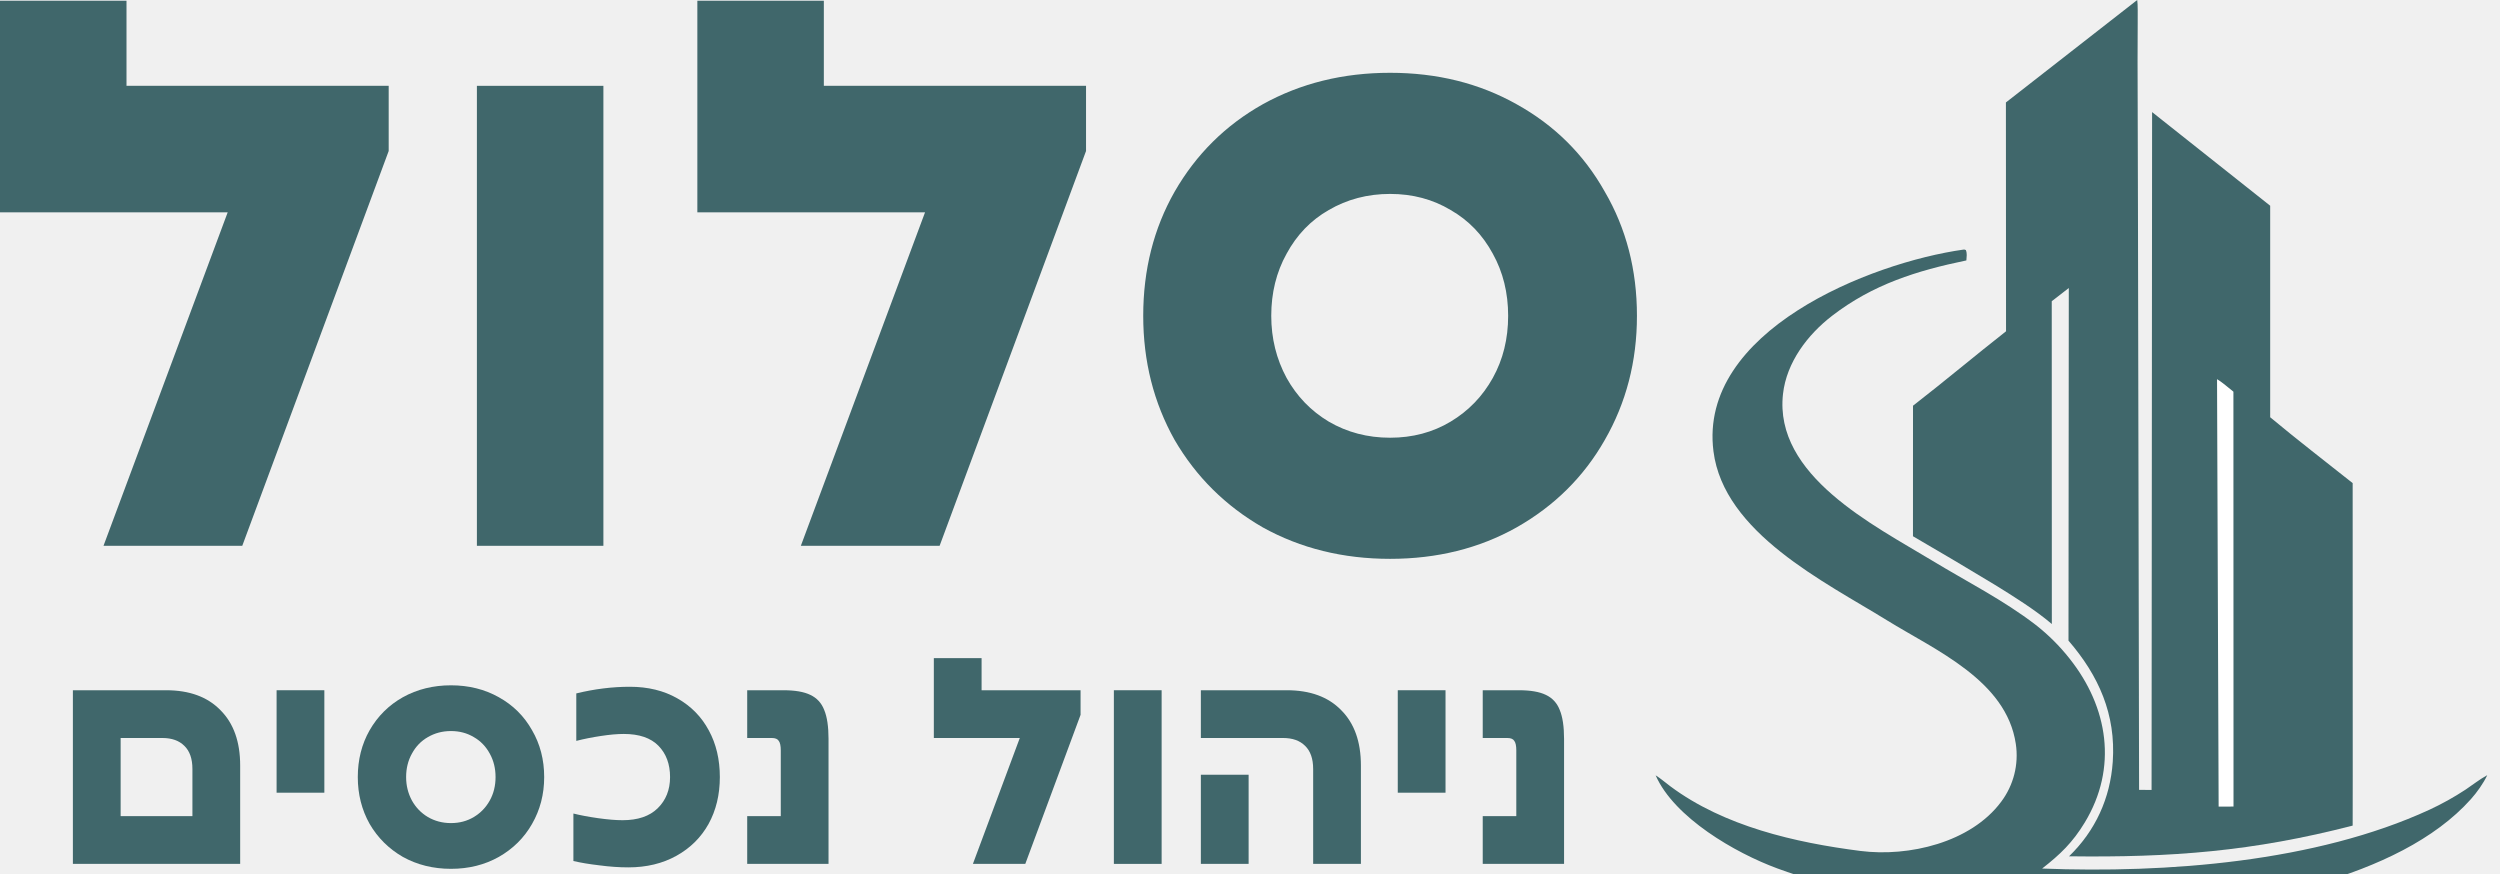
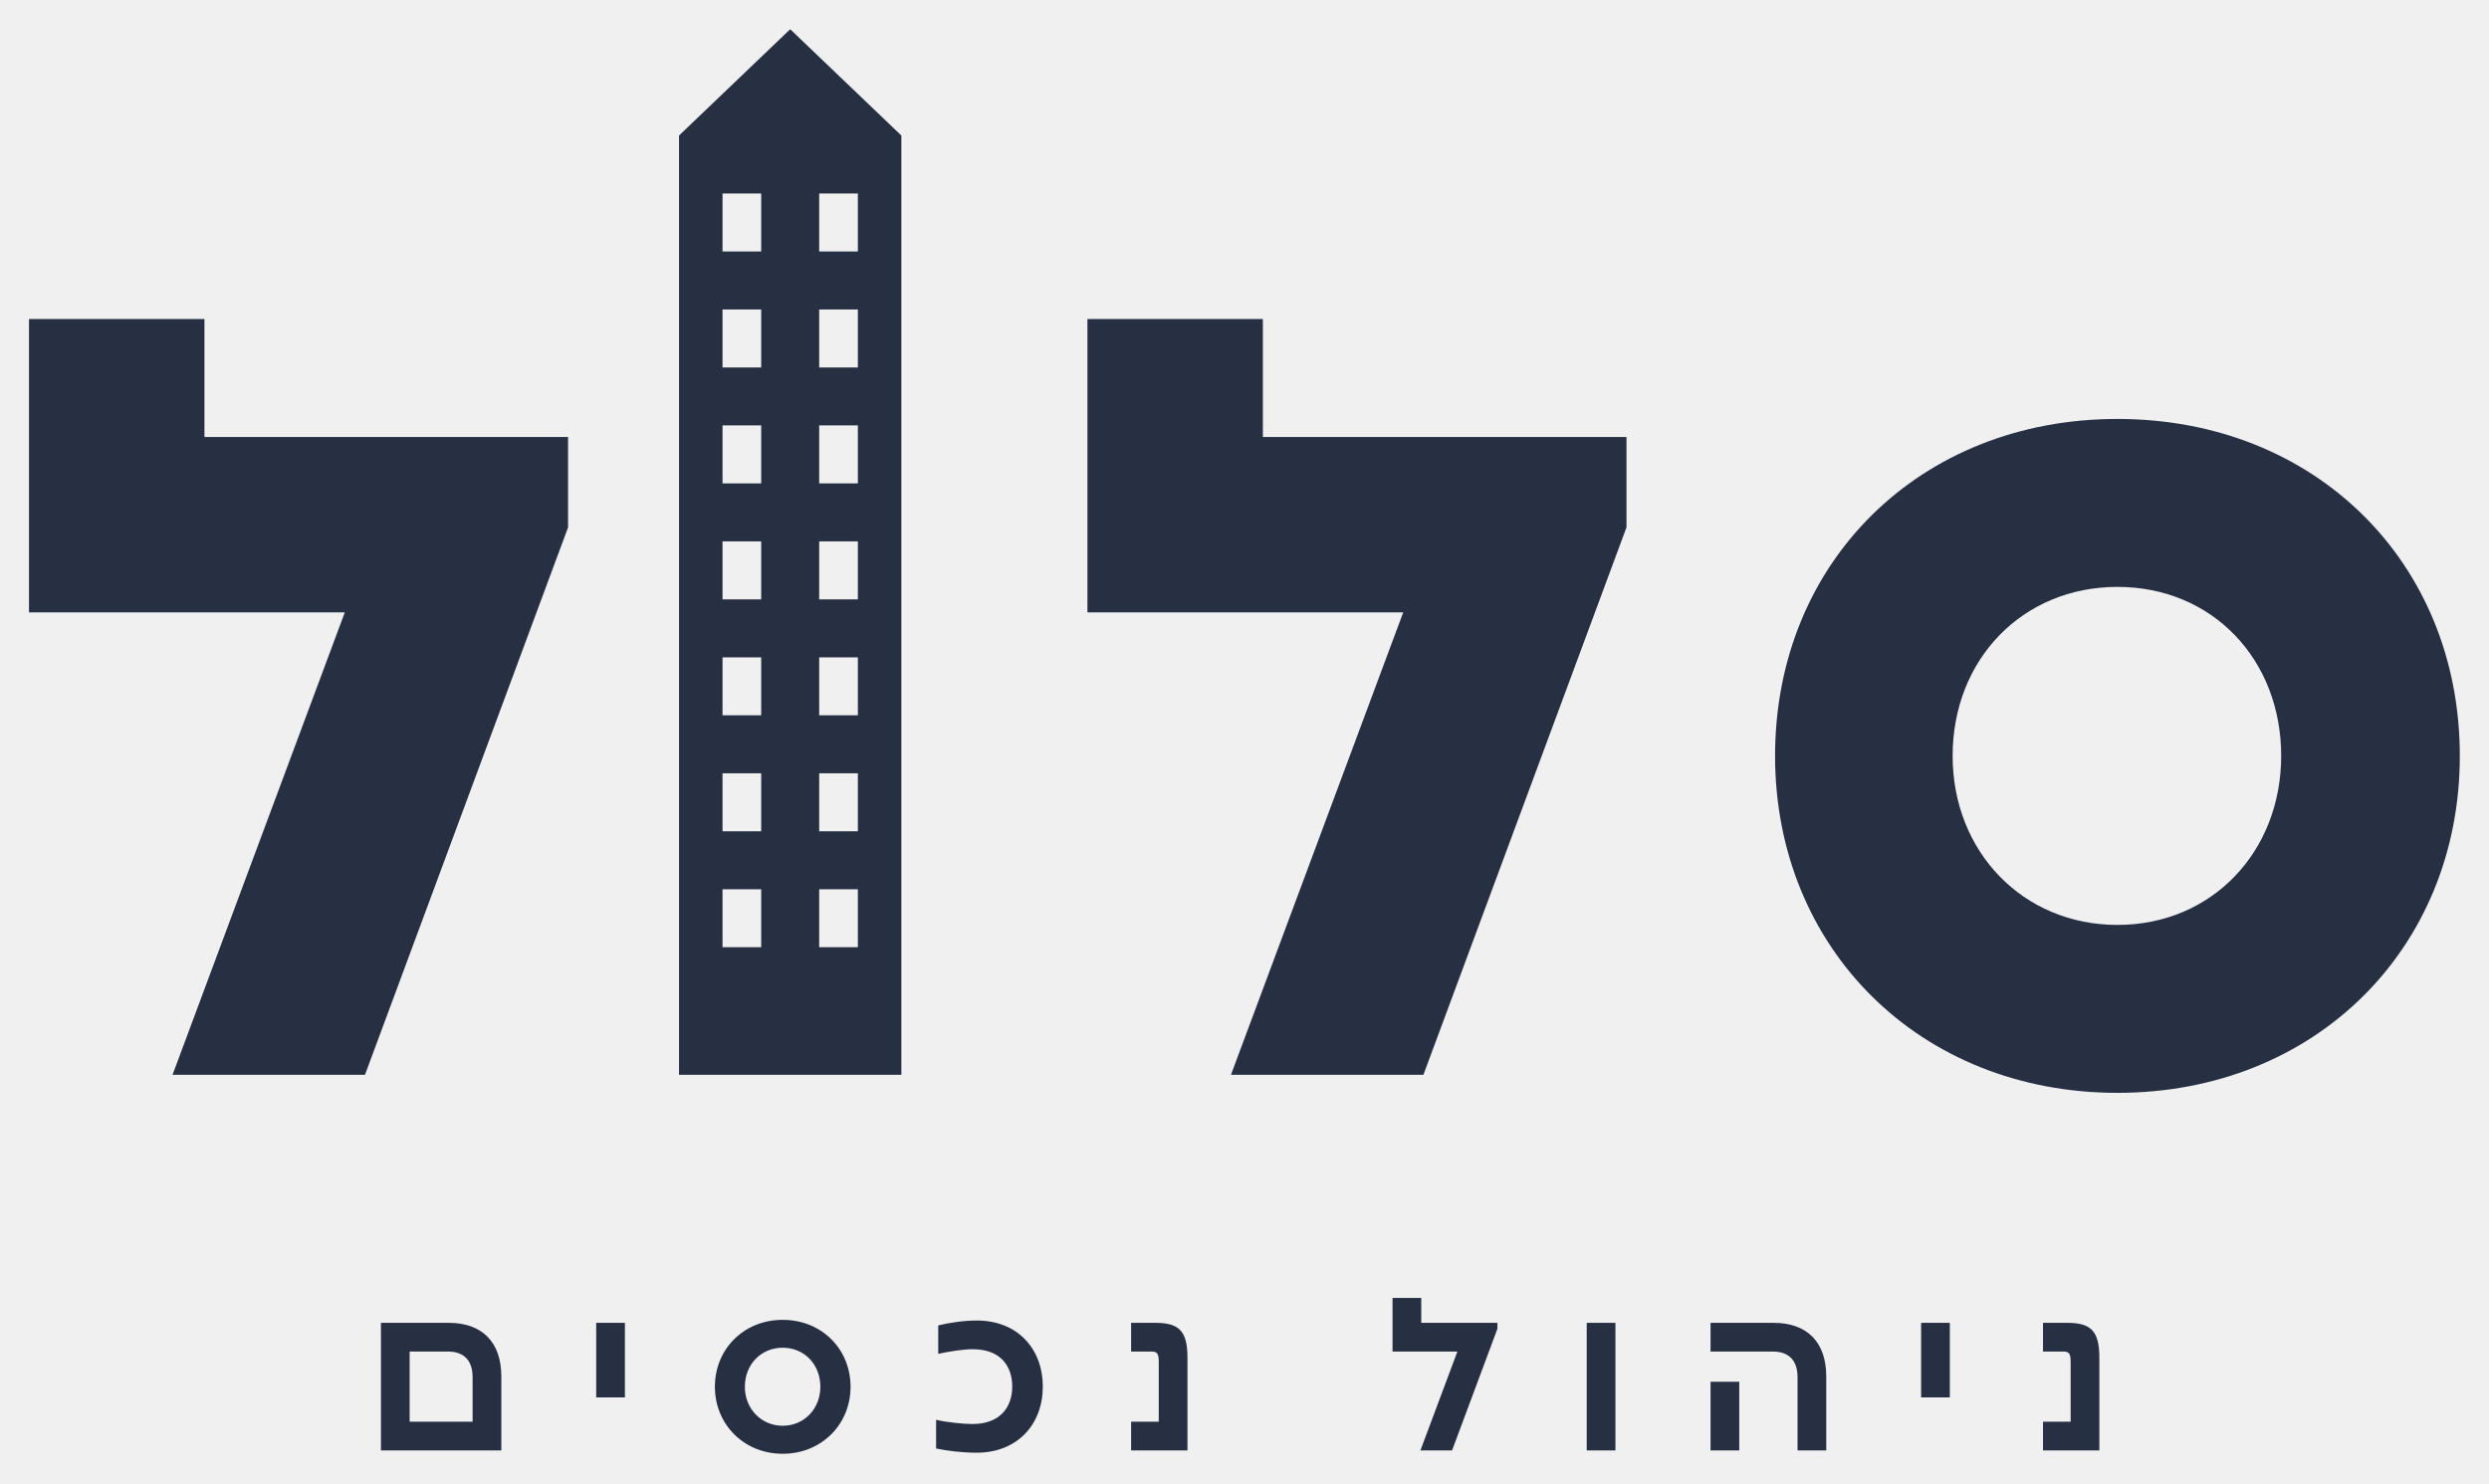
- <svg xmlns="http://www.w3.org/2000/svg" width="1360" height="475" viewBox="0 808 1360 475" fill="none">
-   <path d="M288.439 517.624C315.178 533.091 349.856 551.118 370.85 573.498C383.118 586.576 391.087 605.869 389.81 623.897C388.412 643.609 379.831 656.208 365.557 668.927C342.058 687.157 317.19 692.963 288.226 692.846C287.669 655.564 288.166 617.205 288.161 579.836L288.124 540.85C288.12 534.179 287.846 524.025 288.439 517.624Z" fill="#40676B" />
-   <path d="M756.207 1112.01C730.627 1112.01 707.55 1106.31 686.975 1094.91C666.679 1083.24 650.692 1067.39 639.014 1047.37C627.614 1027.07 621.915 1004.55 621.915 979.808C621.915 954.784 627.614 932.263 639.014 912.245C650.692 891.948 666.679 876.1 686.975 864.7C707.55 853.301 730.627 847.601 756.207 847.601C781.786 847.601 804.724 853.301 825.021 864.7C845.596 876.1 861.583 891.948 872.982 912.245C884.66 932.263 890.499 954.784 890.499 979.808C890.499 1004.55 884.66 1027.07 872.982 1047.37C861.583 1067.39 845.596 1083.24 825.021 1094.91C804.724 1106.31 781.786 1112.01 756.207 1112.01ZM691.563 979.808C691.563 992.041 694.343 1003.3 699.904 1013.59C705.465 1023.6 713.111 1031.52 722.842 1037.36C732.851 1043.2 743.973 1046.12 756.207 1046.12C768.44 1046.12 779.423 1043.2 789.154 1037.36C798.885 1031.52 806.531 1023.6 812.092 1013.59C817.653 1003.58 820.433 992.319 820.433 979.808C820.433 967.296 817.653 956.035 812.092 946.026C806.531 935.739 798.885 927.815 789.154 922.254C779.423 916.415 768.44 913.496 756.207 913.496C743.973 913.496 732.851 916.415 722.842 922.254C713.111 927.815 705.465 935.739 699.904 946.026C694.343 956.035 691.563 967.296 691.563 979.808Z" fill="#40676B" />
-   <path d="M503.223 923.505H379.358V808.398H448.172V854.691H590.805V890.141L511.147 1104.92H435.66L503.223 923.505Z" fill="#40676B" />
-   <path d="M328.246 854.691V1104.92H259.431V854.691H328.246Z" fill="#40676B" />
-   <path d="M123.866 923.505H0V808.398H68.814V854.691H211.447V890.141L131.79 1104.92H56.303L123.866 923.505Z" fill="#40676B" />
-   <path d="M806.606 1251.98H824.87V1216.24C824.87 1213.72 824.503 1211.99 823.768 1211.04C823.138 1209.99 821.879 1209.47 819.989 1209.47H806.606V1183.49H826.287C832.585 1183.49 837.466 1184.33 840.93 1186.01C844.499 1187.69 847.018 1190.42 848.487 1194.2C850.062 1197.98 850.849 1203.22 850.849 1209.94V1277.96H806.606V1251.98Z" fill="#40676B" />
-   <path d="M786.365 1183.49V1239.23H760.386V1183.49H786.365Z" fill="#40676B" />
-   <path d="M653.268 1229.47H679.247V1277.96H653.268V1229.47ZM653.268 1183.49H700.03C712.731 1183.49 722.597 1187.11 729.63 1194.35C736.768 1201.49 740.336 1211.52 740.336 1224.43V1277.96H714.358V1226.32C714.358 1220.75 712.888 1216.55 709.949 1213.72C707.115 1210.89 703.126 1209.47 697.983 1209.47H653.268V1183.49Z" fill="#40676B" />
-   <path d="M631.925 1183.49V1277.96H605.946V1183.49H631.925Z" fill="#40676B" />
-   <path d="M554.767 1209.47H508.005V1166.01H533.984V1183.49H587.831V1196.87L557.758 1277.96H529.26L554.767 1209.47Z" fill="#40676B" />
-   <path d="M406.479 1251.98H424.743V1216.24C424.743 1213.72 424.375 1211.99 423.641 1211.04C423.011 1209.99 421.751 1209.47 419.862 1209.47H406.479V1183.49H426.16C432.458 1183.49 437.339 1184.33 440.803 1186.01C444.371 1187.69 446.891 1190.42 448.36 1194.2C449.935 1197.98 450.722 1203.22 450.722 1209.94V1277.96H406.479V1251.98Z" fill="#40676B" />
-   <path d="M341.843 1279.85C336.805 1279.85 331.556 1279.48 326.098 1278.75C320.64 1278.12 315.916 1277.33 311.928 1276.39V1250.56C315.706 1251.51 320.168 1252.35 325.311 1253.08C330.559 1253.82 335.02 1254.19 338.694 1254.19C346.986 1254.19 353.337 1252.03 357.745 1247.73C362.259 1243.32 364.515 1237.65 364.515 1230.73C364.515 1223.69 362.416 1218.02 358.217 1213.72C354.019 1209.42 347.721 1207.27 339.324 1207.27C335.86 1207.27 331.714 1207.63 326.885 1208.37C322.057 1209.1 317.596 1209.99 313.502 1211.04V1185.22C323.369 1182.81 333.078 1181.6 342.63 1181.6C352.497 1181.6 361.104 1183.7 368.452 1187.9C375.904 1192.1 381.625 1197.92 385.613 1205.38C389.602 1212.72 391.596 1221.17 391.596 1230.73C391.596 1240.28 389.55 1248.78 385.456 1256.23C381.362 1263.58 375.537 1269.35 367.979 1273.55C360.422 1277.75 351.71 1279.85 341.843 1279.85Z" fill="#40676B" />
-   <path d="M245.337 1280.64C235.68 1280.64 226.968 1278.48 219.201 1274.18C211.538 1269.77 205.503 1263.79 201.094 1256.23C196.79 1248.57 194.639 1240.07 194.639 1230.73C194.639 1221.28 196.79 1212.78 201.094 1205.22C205.503 1197.56 211.538 1191.57 219.201 1187.27C226.968 1182.97 235.68 1180.81 245.337 1180.81C254.994 1180.81 263.653 1182.97 271.316 1187.27C279.083 1191.57 285.119 1197.56 289.422 1205.22C293.831 1212.78 296.035 1221.28 296.035 1230.73C296.035 1240.07 293.831 1248.57 289.422 1256.23C285.119 1263.79 279.083 1269.77 271.316 1274.18C263.653 1278.48 254.994 1280.64 245.337 1280.64ZM220.932 1230.73C220.932 1235.34 221.982 1239.59 224.081 1243.48C226.181 1247.26 229.067 1250.25 232.741 1252.45C236.52 1254.66 240.718 1255.76 245.337 1255.76C249.955 1255.76 254.102 1254.66 257.775 1252.45C261.449 1250.25 264.336 1247.26 266.435 1243.48C268.534 1239.7 269.584 1235.45 269.584 1230.73C269.584 1226 268.534 1221.75 266.435 1217.97C264.336 1214.09 261.449 1211.1 257.775 1209C254.102 1206.79 249.955 1205.69 245.337 1205.69C240.718 1205.69 236.52 1206.79 232.741 1209C229.067 1211.1 226.181 1214.09 224.081 1217.97C221.982 1221.75 220.932 1226 220.932 1230.73Z" fill="#40676B" />
-   <path d="M176.445 1183.49V1239.23H150.466V1183.49H176.445Z" fill="#40676B" />
-   <path d="M39.649 1183.49H90.348C103.049 1183.49 112.915 1187.11 119.948 1194.35C127.086 1201.49 130.654 1211.52 130.654 1224.43V1277.96H39.649V1183.49ZM104.675 1251.98V1226.32C104.675 1220.75 103.206 1216.55 100.267 1213.72C97.433 1210.89 93.444 1209.47 88.301 1209.47H65.628V1251.98H104.675Z" fill="#40676B" />
-   <g transform="translate(833 808) scale(0.66)">
-     <path d="M499.469 0C500.025 3.082 499.878 13.796 499.865 17.204L499.753 50.723L500.091 178.651L501 651.039L511.299 651.101L511.727 92.39L609.06 169.572V343.917C630.918 362.142 654.686 380.482 677.044 398.2L677.105 640.304L677.044 680.496C594.691 701.8 527.73 706.887 443.29 705.798C465.038 684.7 477.232 657.933 479.306 627.841C481.99 588.889 467.723 556.869 442.819 528.053L443.073 237.391L429.016 248.284L429.085 514.346C415.718 502.9 397.034 491.215 382.108 482.018C359.737 468.472 337.243 455.133 314.626 442.002L314.662 334.404C340.277 314.554 365.701 293.187 391.337 273.058L391.236 84.444L499.469 0Z" fill="#40676B" />
-     <path d="M565.261 312.524C568.506 314.275 575.564 320.275 578.754 322.843L578.836 664.792L566.569 664.861L565.261 312.524Z" fill="white" />
-     <path d="M356.441 205.7C357.462 205.651 357.194 205.718 358.248 206.165C359.349 208.938 358.855 211.594 358.656 214.646C317.836 223.112 281.686 234.321 247.901 260.354C227.803 275.84 210.461 298.584 207.511 324.636C199.887 391.965 282.384 432.932 330.374 462.023C358.864 479.293 389.261 494.634 415.729 515.004C426.167 523.148 435.582 532.523 443.772 542.924C475.556 582.969 483.535 632.836 456.253 677.895C446.211 694.482 436.079 704.169 421.083 715.896C523.369 719.88 646.464 710.693 740.393 667.387C750.71 662.595 760.663 657.05 770.165 650.793C775.491 647.247 781.809 642.291 787.272 639.335L787.977 638.96C784.753 645.755 779.468 653.127 774.512 658.679C714.975 725.411 585.805 747.016 500.343 752.965C406.762 758.49 291.38 748.44 202.676 715.731C168.383 703.094 117.839 674 102.521 639.044C106.669 641.637 110.572 645.063 114.594 648.062C158.866 681.085 217.47 694.496 271.323 701.39C311.177 706.483 362.361 694.407 387.275 660.918C397.573 647.261 401.941 630.038 399.391 613.127C391.641 560.842 333.169 535.976 293.299 511.34C241.981 479.63 158.708 439.221 150.186 371.95C137.659 273.075 279.057 216.551 356.441 205.7Z" fill="#40676B" />
-   </g>
+ <svg xmlns="http://www.w3.org/2000/svg" width="515" height="307" viewBox="-256.6 -222.4 515.0 306.9">
+   <path fill="#273043" d="M-220.90 0L-181.08 0L-139.06-113.30L-139.06-132L-214.30-132L-214.30-156.42L-250.60-156.42L-250.60-95.70L-185.26-95.70ZM-1.90 0L37.92 0L79.94-113.30L79.94-132L4.70-132L4.70-156.42L-31.60-156.42L-31.60-95.70L33.74-95.70ZM181.52 3.74C222.44 3.74 252.36-26.18 252.36-66C252.36-106.04 222.44-135.74 181.52-135.74C140.60-135.74 110.68-106.04 110.68-66C110.68-26.18 140.60 3.74 181.52 3.74ZM147.42-66C147.42-86.02 161.94-100.98 181.52-100.98C201.10-100.98 215.40-86.02 215.40-66C215.40-46.20 201.10-31.02 181.52-31.02C161.94-31.02 147.42-46.20 147.42-66Z" />
+   <path fill="#273043" fill-rule="evenodd" d="M-116.1 0V-194.4L-93.1 -216.4L-70.1 -194.4V0ZM-107.1 -182.4h8v12h-8zM-87.1 -182.4h8v12h-8zM-107.1 -158.4h8v12h-8zM-87.1 -158.4h8v12h-8zM-107.1 -134.4h8v12h-8zM-87.1 -134.4h8v12h-8zM-107.1 -110.4h8v12h-8zM-87.1 -110.4h8v12h-8zM-107.1 -86.4h8v12h-8zM-87.1 -86.4h8v12h-8zM-107.1 -62.4h8v12h-8zM-87.1 -62.4h8v12h-8zM-107.1 -38.4h8v12h-8zM-87.1 -38.4h8v12h-8z" />
+   <path fill="#273043" d="M-177.78 77.74L-152.87 77.74L-152.87 62.43C-152.87 55.34-156.83 51.34-163.74 51.34L-177.78 51.34ZM-171.84 71.80L-171.84 57.28L-163.92 57.28C-160.79 57.28-158.81 58.95-158.81 62.60L-158.81 71.80ZM-133.24 51.34L-133.24 66.78L-127.30 66.78L-127.30 51.34ZM-94.65 78.44C-86.64 78.44-80.61 72.37-80.61 64.58C-80.61 56.71-86.64 50.72-94.65 50.72C-102.65 50.72-108.68 56.71-108.68 64.58C-108.68 72.37-102.65 78.44-94.65 78.44ZM-102.48 64.58C-102.48 59.96-99.13 56.49-94.65 56.49C-90.16 56.49-86.86 59.96-86.86 64.58C-86.86 69.07-90.16 72.64-94.65 72.64C-99.13 72.64-102.48 69.07-102.48 64.58ZM-54.55 78.22C-45.97 78.22-40.83 72.24-40.83 64.54C-40.83 56.84-45.93 50.86-54.51 50.86C-57.28 50.86-60.32 51.34-62.47 51.87L-62.47 57.76C-60.32 57.28-57.24 56.80-55.35 56.80C-49.54 56.80-47.16 60.32-47.16 64.54C-47.16 68.76-49.63 72.28-55.39 72.28C-57.28 72.28-60.76 71.93-62.91 71.40L-62.91 77.34C-60.76 77.83-57.37 78.22-54.55 78.22ZM-22.56 77.74L-10.90 77.74L-10.90 58.60C-10.90 53.19-12.48 51.34-17.50 51.34L-22.56 51.34L-22.56 57.28L-18.38 57.28C-17.10 57.28-16.84 57.76-16.84 59.48L-16.84 71.80L-22.56 71.80ZM37.30 77.74L43.85 77.74L53.23 52.57L53.23 51.34L37.47 51.34L37.47 46.19L31.53 46.19L31.53 57.28L44.95 57.28ZM71.71 51.34L71.71 77.74L77.65 77.74L77.65 51.34ZM97.33 77.74L103.27 77.74L103.27 63.53L97.33 63.53ZM97.33 57.28L110.22 57.28C113.35 57.28 115.33 58.95 115.33 62.60L115.33 77.74L121.27 77.74L121.27 62.43C121.27 55.34 117.31 51.34 110.40 51.34L97.33 51.34ZM140.90 51.34L140.90 66.78L146.84 66.78L146.84 51.34ZM166.12 77.74L177.78 77.74L177.78 58.60C177.78 53.19 176.19 51.34 171.18 51.34L166.12 51.34L166.12 57.28L170.30 57.28C171.57 57.28 171.84 57.76 171.84 59.48L171.84 71.80L166.12 71.80Z" />
</svg>
